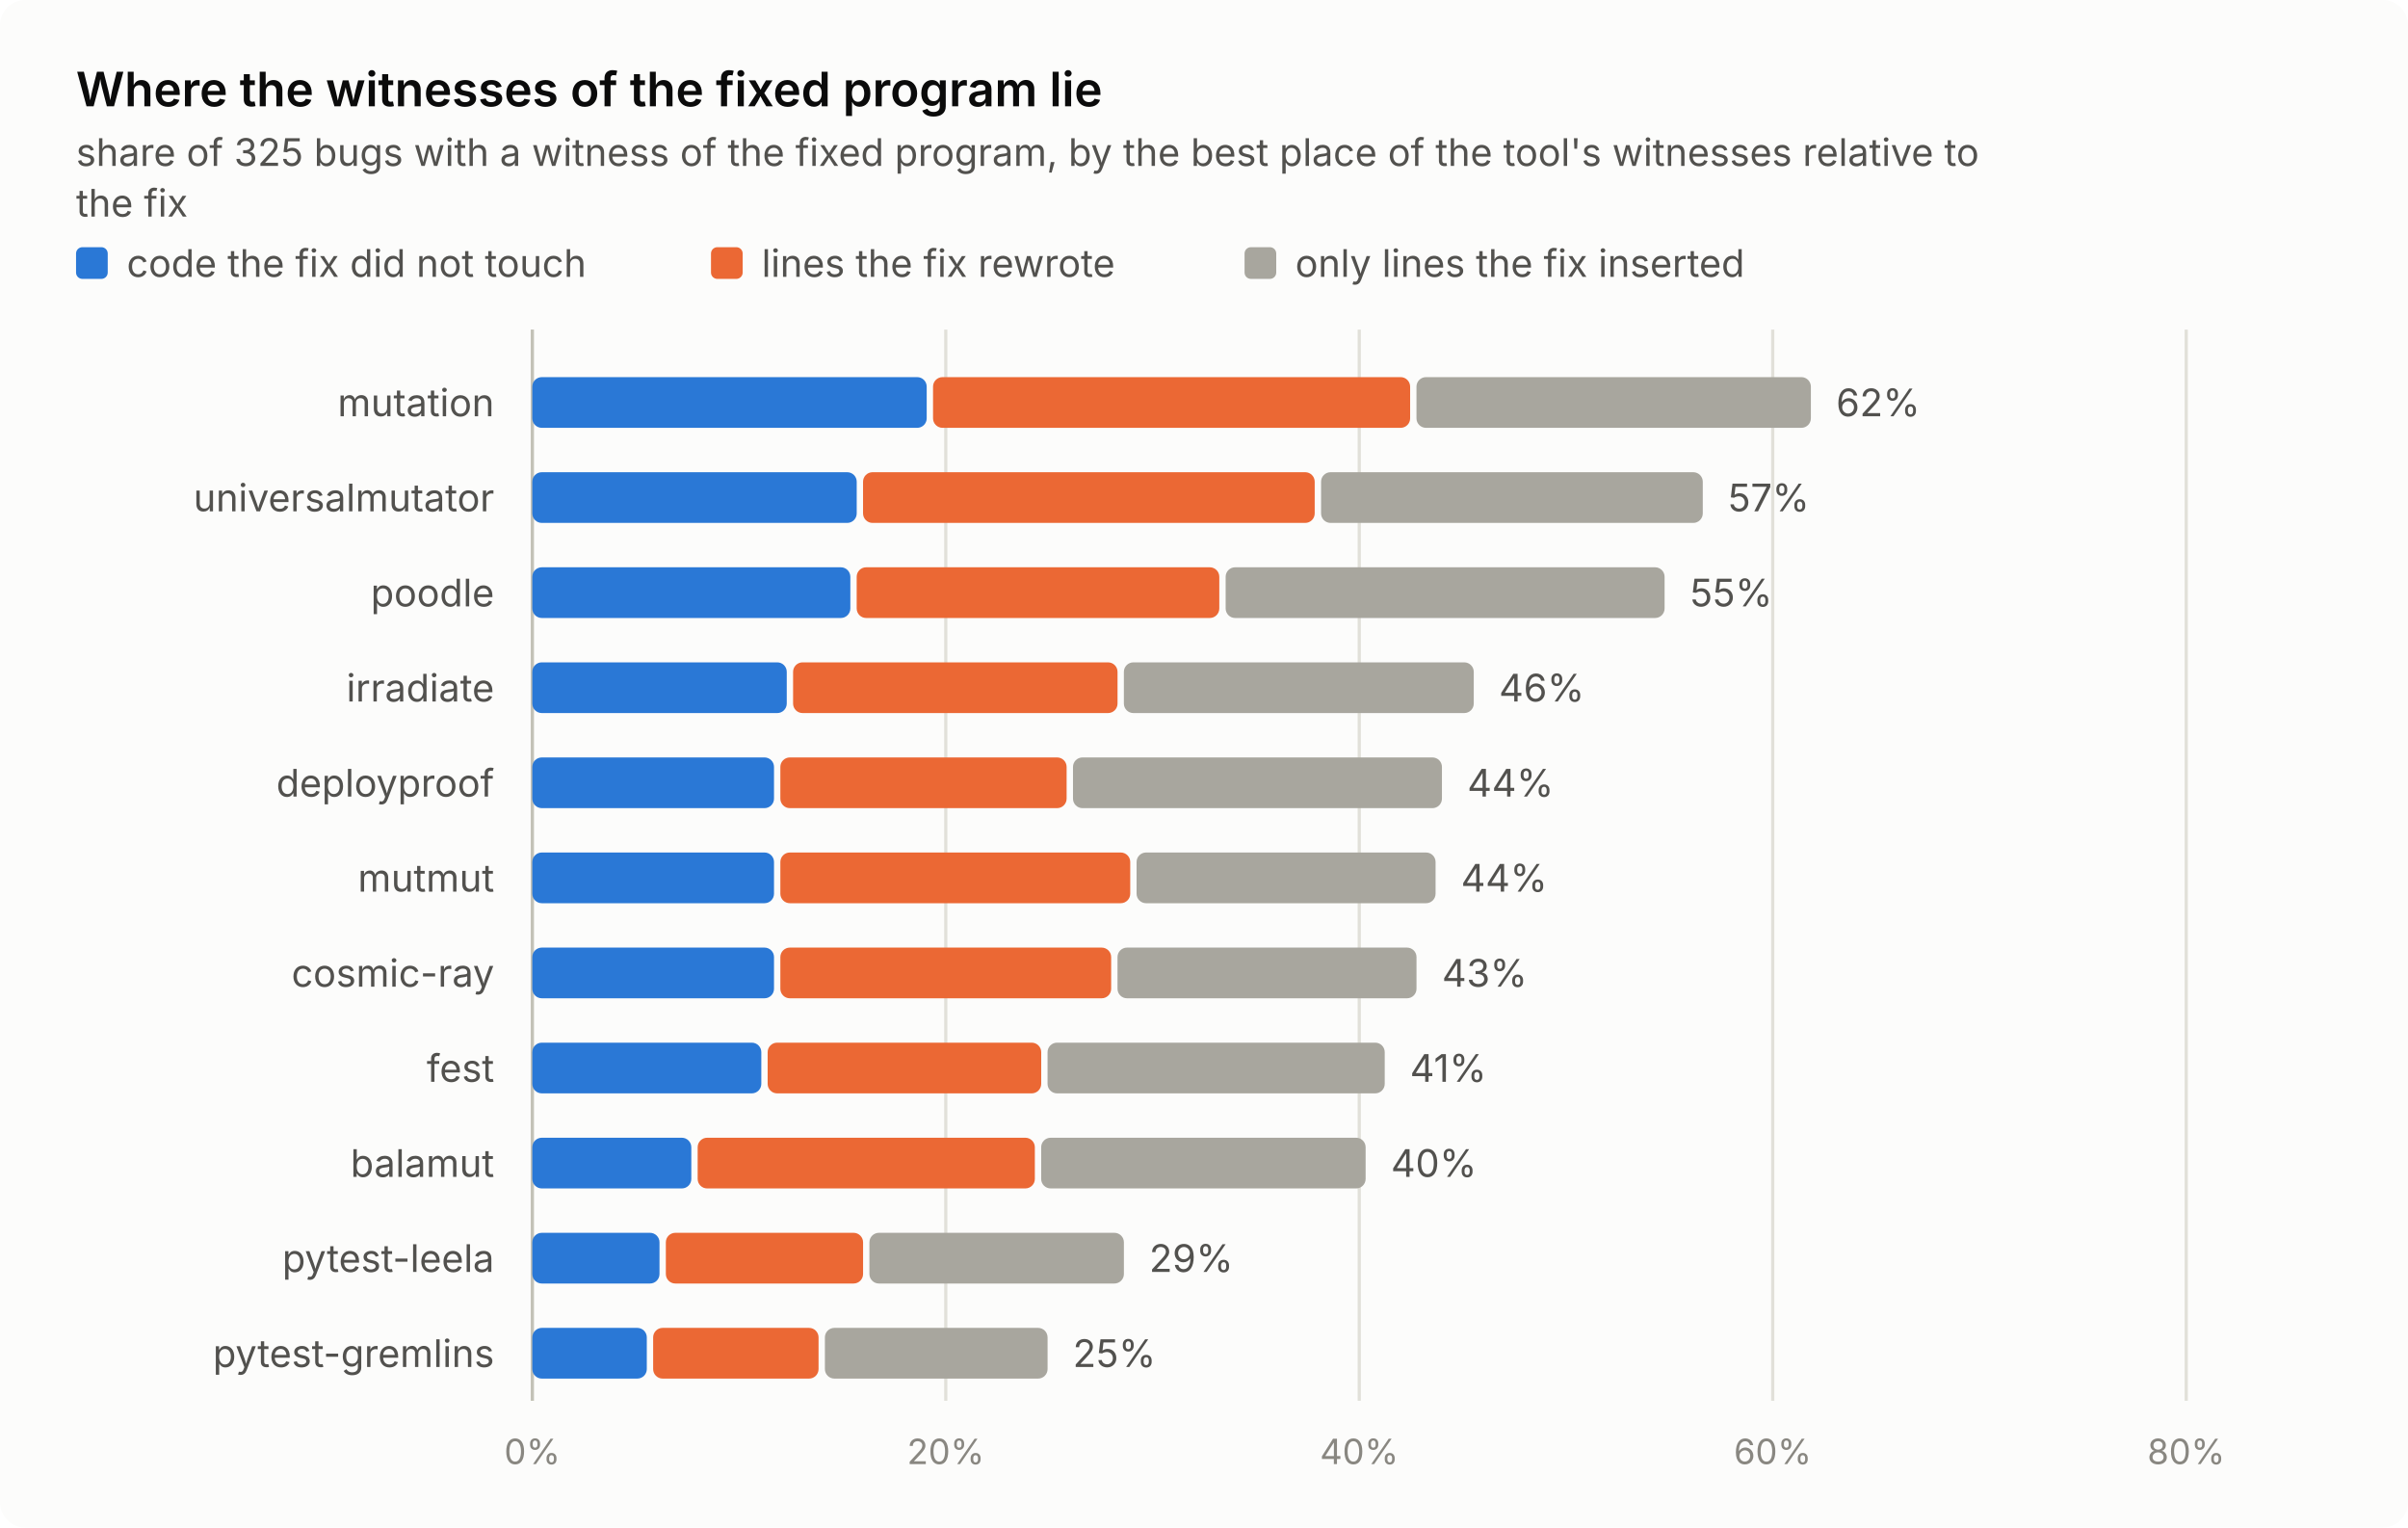
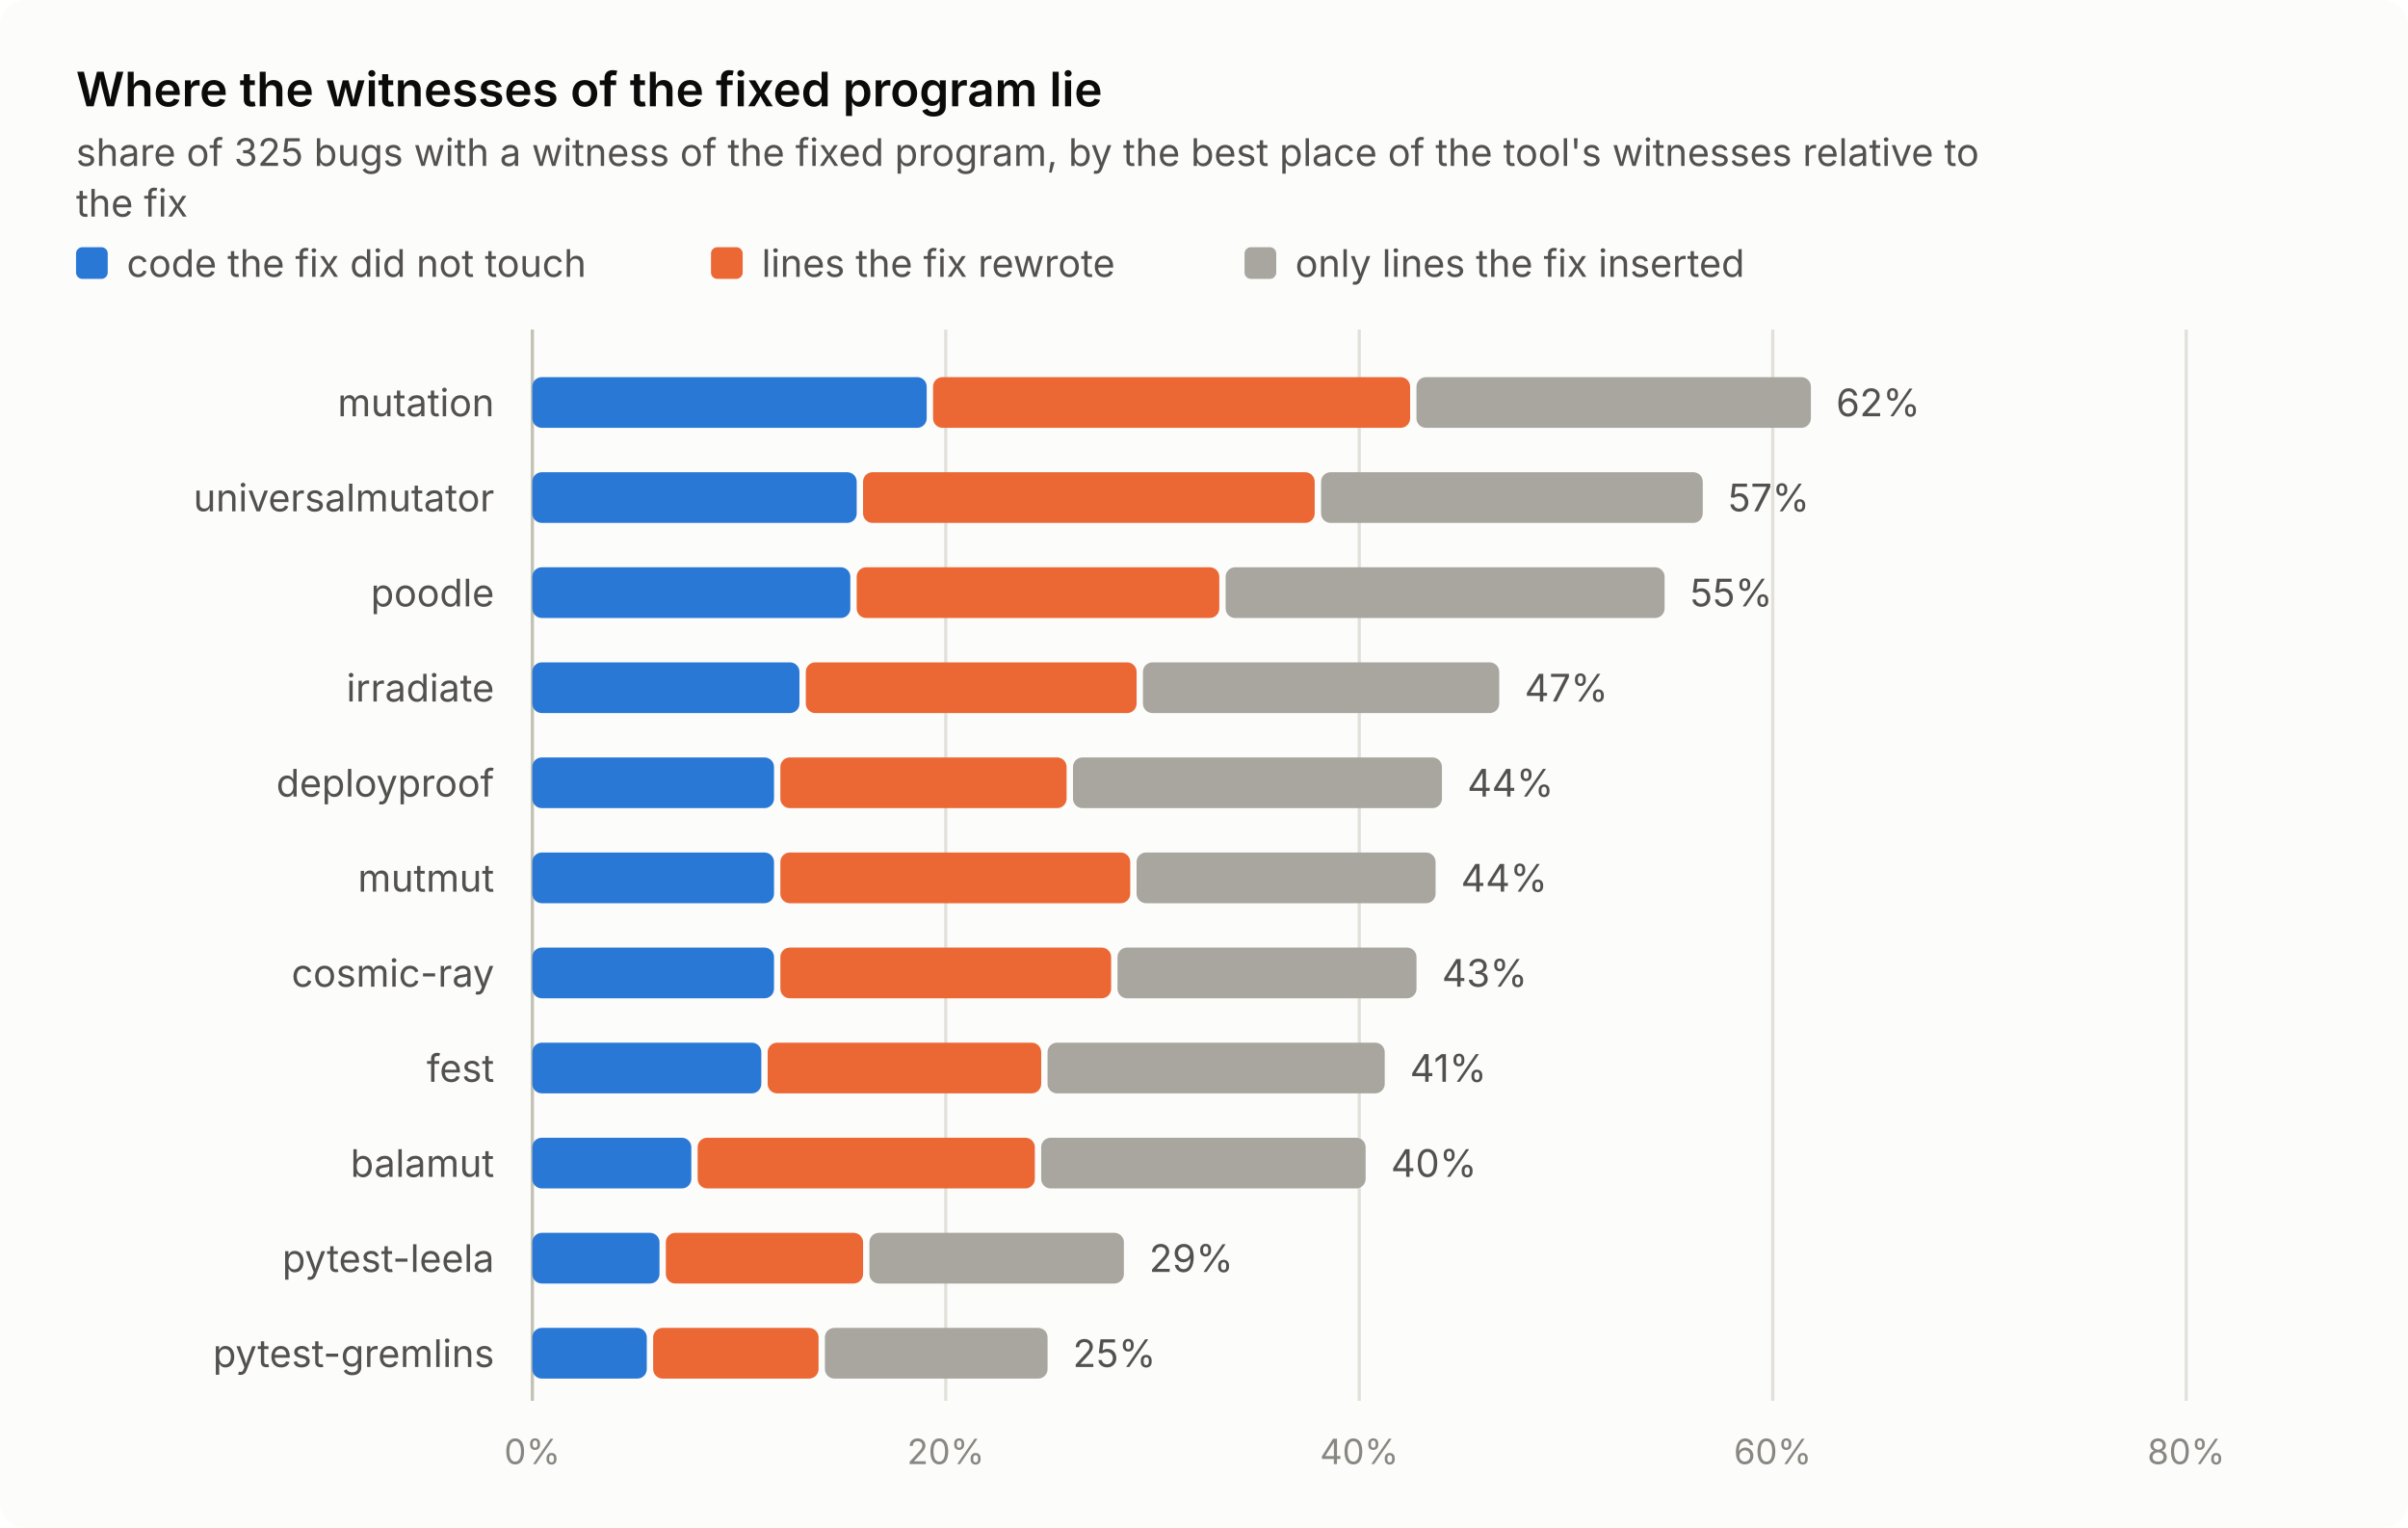
<svg xmlns="http://www.w3.org/2000/svg" width="760" height="482" viewBox="0 0 760 482" font-family="system-ui, -apple-system, &quot;Segoe UI&quot;, sans-serif" role="img" aria-label="Where the witnesses of the fixed program lie">
  <rect width="760" height="482" fill="#fcfcfb" rx="8" />
  <text x="24.0" y="28.0" fill="#0b0b0b" font-size="15" font-weight="600" text-anchor="start" dominant-baseline="middle">Where the witnesses of the fixed program lie</text>
  <text x="24.0" y="48.0" fill="#52514e" font-size="12" font-weight="400" text-anchor="start" dominant-baseline="middle">share of 325 bugs with a witness of the fixed program, by the best place of the tool's witnesses relative to</text>
  <text x="24.0" y="64.0" fill="#52514e" font-size="12" font-weight="400" text-anchor="start" dominant-baseline="middle">the fix</text>
  <g transform="translate(0,16)">
    <rect x="24.0" y="62" width="10" height="10" rx="2" fill="#2a78d6" />
    <text x="40.0" y="67.0" fill="#52514e" font-size="12" font-weight="400" text-anchor="start" dominant-baseline="middle">code the fix did not touch</text>
    <rect x="224.4" y="62" width="10" height="10" rx="2" fill="#eb6834" />
    <text x="240.4" y="67.0" fill="#52514e" font-size="12" font-weight="400" text-anchor="start" dominant-baseline="middle">lines the fix rewrote</text>
    <rect x="392.8" y="62" width="10" height="10" rx="2" fill="#a8a69e" />
    <text x="408.8" y="67.0" fill="#52514e" font-size="12" font-weight="400" text-anchor="start" dominant-baseline="middle">only lines the fix inserted</text>
    <line x1="168.0" y1="88" x2="168.0" y2="426" stroke="#e1e0d9" stroke-width="1" />
    <text x="168.0" y="442.0" fill="#898781" font-size="11" font-weight="400" text-anchor="middle" dominant-baseline="middle">0%</text>
    <line x1="298.5" y1="88" x2="298.5" y2="426" stroke="#e1e0d9" stroke-width="1" />
    <text x="298.5" y="442.0" fill="#898781" font-size="11" font-weight="400" text-anchor="middle" dominant-baseline="middle">20%</text>
    <line x1="429.0" y1="88" x2="429.0" y2="426" stroke="#e1e0d9" stroke-width="1" />
    <text x="429.0" y="442.0" fill="#898781" font-size="11" font-weight="400" text-anchor="middle" dominant-baseline="middle">40%</text>
    <line x1="559.5" y1="88" x2="559.5" y2="426" stroke="#e1e0d9" stroke-width="1" />
    <text x="559.5" y="442.0" fill="#898781" font-size="11" font-weight="400" text-anchor="middle" dominant-baseline="middle">60%</text>
    <line x1="690.0" y1="88" x2="690.0" y2="426" stroke="#e1e0d9" stroke-width="1" />
    <text x="690.0" y="442.0" fill="#898781" font-size="11" font-weight="400" text-anchor="middle" dominant-baseline="middle">80%</text>
    <line x1="168" y1="88" x2="168" y2="426" stroke="#c3c2b7" stroke-width="1" />
    <text x="156.0" y="111.0" fill="#52514e" font-size="12" font-weight="400" text-anchor="end" dominant-baseline="middle">mutation</text>
    <rect x="168.00" y="103.00" width="124.48" height="16" rx="3" fill="#2a78d6" />
    <rect x="294.48" y="103.00" width="150.58" height="16" rx="3" fill="#eb6834" />
    <rect x="447.06" y="103.00" width="124.48" height="16" rx="3" fill="#a8a69e" />
    <text x="579.5" y="111.0" fill="#52514e" font-size="12" font-weight="400" text-anchor="start" dominant-baseline="middle">62%</text>
    <text x="156.0" y="141.0" fill="#52514e" font-size="12" font-weight="400" text-anchor="end" dominant-baseline="middle">universalmutator</text>
    <rect x="168.00" y="133.00" width="102.39" height="16" rx="3" fill="#2a78d6" />
    <rect x="272.39" y="133.00" width="142.55" height="16" rx="3" fill="#eb6834" />
    <rect x="416.95" y="133.00" width="120.47" height="16" rx="3" fill="#a8a69e" />
    <text x="545.4" y="141.0" fill="#52514e" font-size="12" font-weight="400" text-anchor="start" dominant-baseline="middle">57%</text>
    <text x="156.0" y="171.0" fill="#52514e" font-size="12" font-weight="400" text-anchor="end" dominant-baseline="middle">poodle</text>
    <rect x="168.00" y="163.00" width="100.38" height="16" rx="3" fill="#2a78d6" />
    <rect x="270.38" y="163.00" width="114.45" height="16" rx="3" fill="#eb6834" />
    <rect x="386.83" y="163.00" width="138.54" height="16" rx="3" fill="#a8a69e" />
    <text x="533.4" y="171.0" fill="#52514e" font-size="12" font-weight="400" text-anchor="start" dominant-baseline="middle">55%</text>
    <text x="156.0" y="201.0" fill="#52514e" font-size="12" font-weight="400" text-anchor="end" dominant-baseline="middle">irradiate</text>
-     <rect x="168.00" y="193.00" width="80.31" height="16" rx="3" fill="#2a78d6" />
-     <rect x="250.31" y="193.00" width="102.40" height="16" rx="3" fill="#eb6834" />
-     <rect x="354.71" y="193.00" width="110.43" height="16" rx="3" fill="#a8a69e" />
-     <text x="473.1" y="201.0" fill="#52514e" font-size="12" font-weight="400" text-anchor="start" dominant-baseline="middle">46%</text>
+     <rect x="168.00" y="193.00" width="84.32" height="16" rx="3" fill="#2a78d6" />
+     <rect x="254.32" y="193.00" width="104.41" height="16" rx="3" fill="#eb6834" />
+     <rect x="360.73" y="193.00" width="112.44" height="16" rx="3" fill="#a8a69e" />
+     <text x="481.2" y="201.0" fill="#52514e" font-size="12" font-weight="400" text-anchor="start" dominant-baseline="middle">47%</text>
    <text x="156.0" y="231.0" fill="#52514e" font-size="12" font-weight="400" text-anchor="end" dominant-baseline="middle">deployproof</text>
    <rect x="168.00" y="223.00" width="76.29" height="16" rx="3" fill="#2a78d6" />
    <rect x="246.29" y="223.00" width="90.35" height="16" rx="3" fill="#eb6834" />
    <rect x="338.65" y="223.00" width="116.45" height="16" rx="3" fill="#a8a69e" />
    <text x="463.1" y="231.0" fill="#52514e" font-size="12" font-weight="400" text-anchor="start" dominant-baseline="middle">44%</text>
    <text x="156.0" y="261.0" fill="#52514e" font-size="12" font-weight="400" text-anchor="end" dominant-baseline="middle">mutmut</text>
    <rect x="168.00" y="253.00" width="76.29" height="16" rx="3" fill="#2a78d6" />
    <rect x="246.29" y="253.00" width="110.43" height="16" rx="3" fill="#eb6834" />
    <rect x="358.72" y="253.00" width="94.37" height="16" rx="3" fill="#a8a69e" />
    <text x="461.1" y="261.0" fill="#52514e" font-size="12" font-weight="400" text-anchor="start" dominant-baseline="middle">44%</text>
    <text x="156.0" y="291.0" fill="#52514e" font-size="12" font-weight="400" text-anchor="end" dominant-baseline="middle">cosmic-ray</text>
    <rect x="168.00" y="283.00" width="76.29" height="16" rx="3" fill="#2a78d6" />
    <rect x="246.29" y="283.00" width="104.41" height="16" rx="3" fill="#eb6834" />
    <rect x="352.70" y="283.00" width="94.37" height="16" rx="3" fill="#a8a69e" />
    <text x="455.1" y="291.0" fill="#52514e" font-size="12" font-weight="400" text-anchor="start" dominant-baseline="middle">43%</text>
    <text x="156.0" y="321.0" fill="#52514e" font-size="12" font-weight="400" text-anchor="end" dominant-baseline="middle">fest</text>
    <rect x="168.00" y="313.00" width="72.28" height="16" rx="3" fill="#2a78d6" />
    <rect x="242.28" y="313.00" width="86.34" height="16" rx="3" fill="#eb6834" />
    <rect x="330.62" y="313.00" width="106.42" height="16" rx="3" fill="#a8a69e" />
    <text x="445.0" y="321.0" fill="#52514e" font-size="12" font-weight="400" text-anchor="start" dominant-baseline="middle">41%</text>
    <text x="156.0" y="351.0" fill="#52514e" font-size="12" font-weight="400" text-anchor="end" dominant-baseline="middle">balamut</text>
    <rect x="168.00" y="343.00" width="50.19" height="16" rx="3" fill="#2a78d6" />
    <rect x="220.19" y="343.00" width="106.42" height="16" rx="3" fill="#eb6834" />
    <rect x="328.61" y="343.00" width="102.40" height="16" rx="3" fill="#a8a69e" />
    <text x="439.0" y="351.0" fill="#52514e" font-size="12" font-weight="400" text-anchor="start" dominant-baseline="middle">40%</text>
    <text x="156.0" y="381.0" fill="#52514e" font-size="12" font-weight="400" text-anchor="end" dominant-baseline="middle">pytest-leela</text>
    <rect x="168.00" y="373.00" width="40.15" height="16" rx="3" fill="#2a78d6" />
    <rect x="210.15" y="373.00" width="62.25" height="16" rx="3" fill="#eb6834" />
    <rect x="274.40" y="373.00" width="80.32" height="16" rx="3" fill="#a8a69e" />
    <text x="362.7" y="381.0" fill="#52514e" font-size="12" font-weight="400" text-anchor="start" dominant-baseline="middle">29%</text>
    <text x="156.0" y="411.0" fill="#52514e" font-size="12" font-weight="400" text-anchor="end" dominant-baseline="middle">pytest-gremlins</text>
    <rect x="168.00" y="403.00" width="36.14" height="16" rx="3" fill="#2a78d6" />
    <rect x="206.14" y="403.00" width="52.21" height="16" rx="3" fill="#eb6834" />
    <rect x="260.35" y="403.00" width="70.28" height="16" rx="3" fill="#a8a69e" />
    <text x="338.6" y="411.0" fill="#52514e" font-size="12" font-weight="400" text-anchor="start" dominant-baseline="middle">25%</text>
  </g>
</svg>
